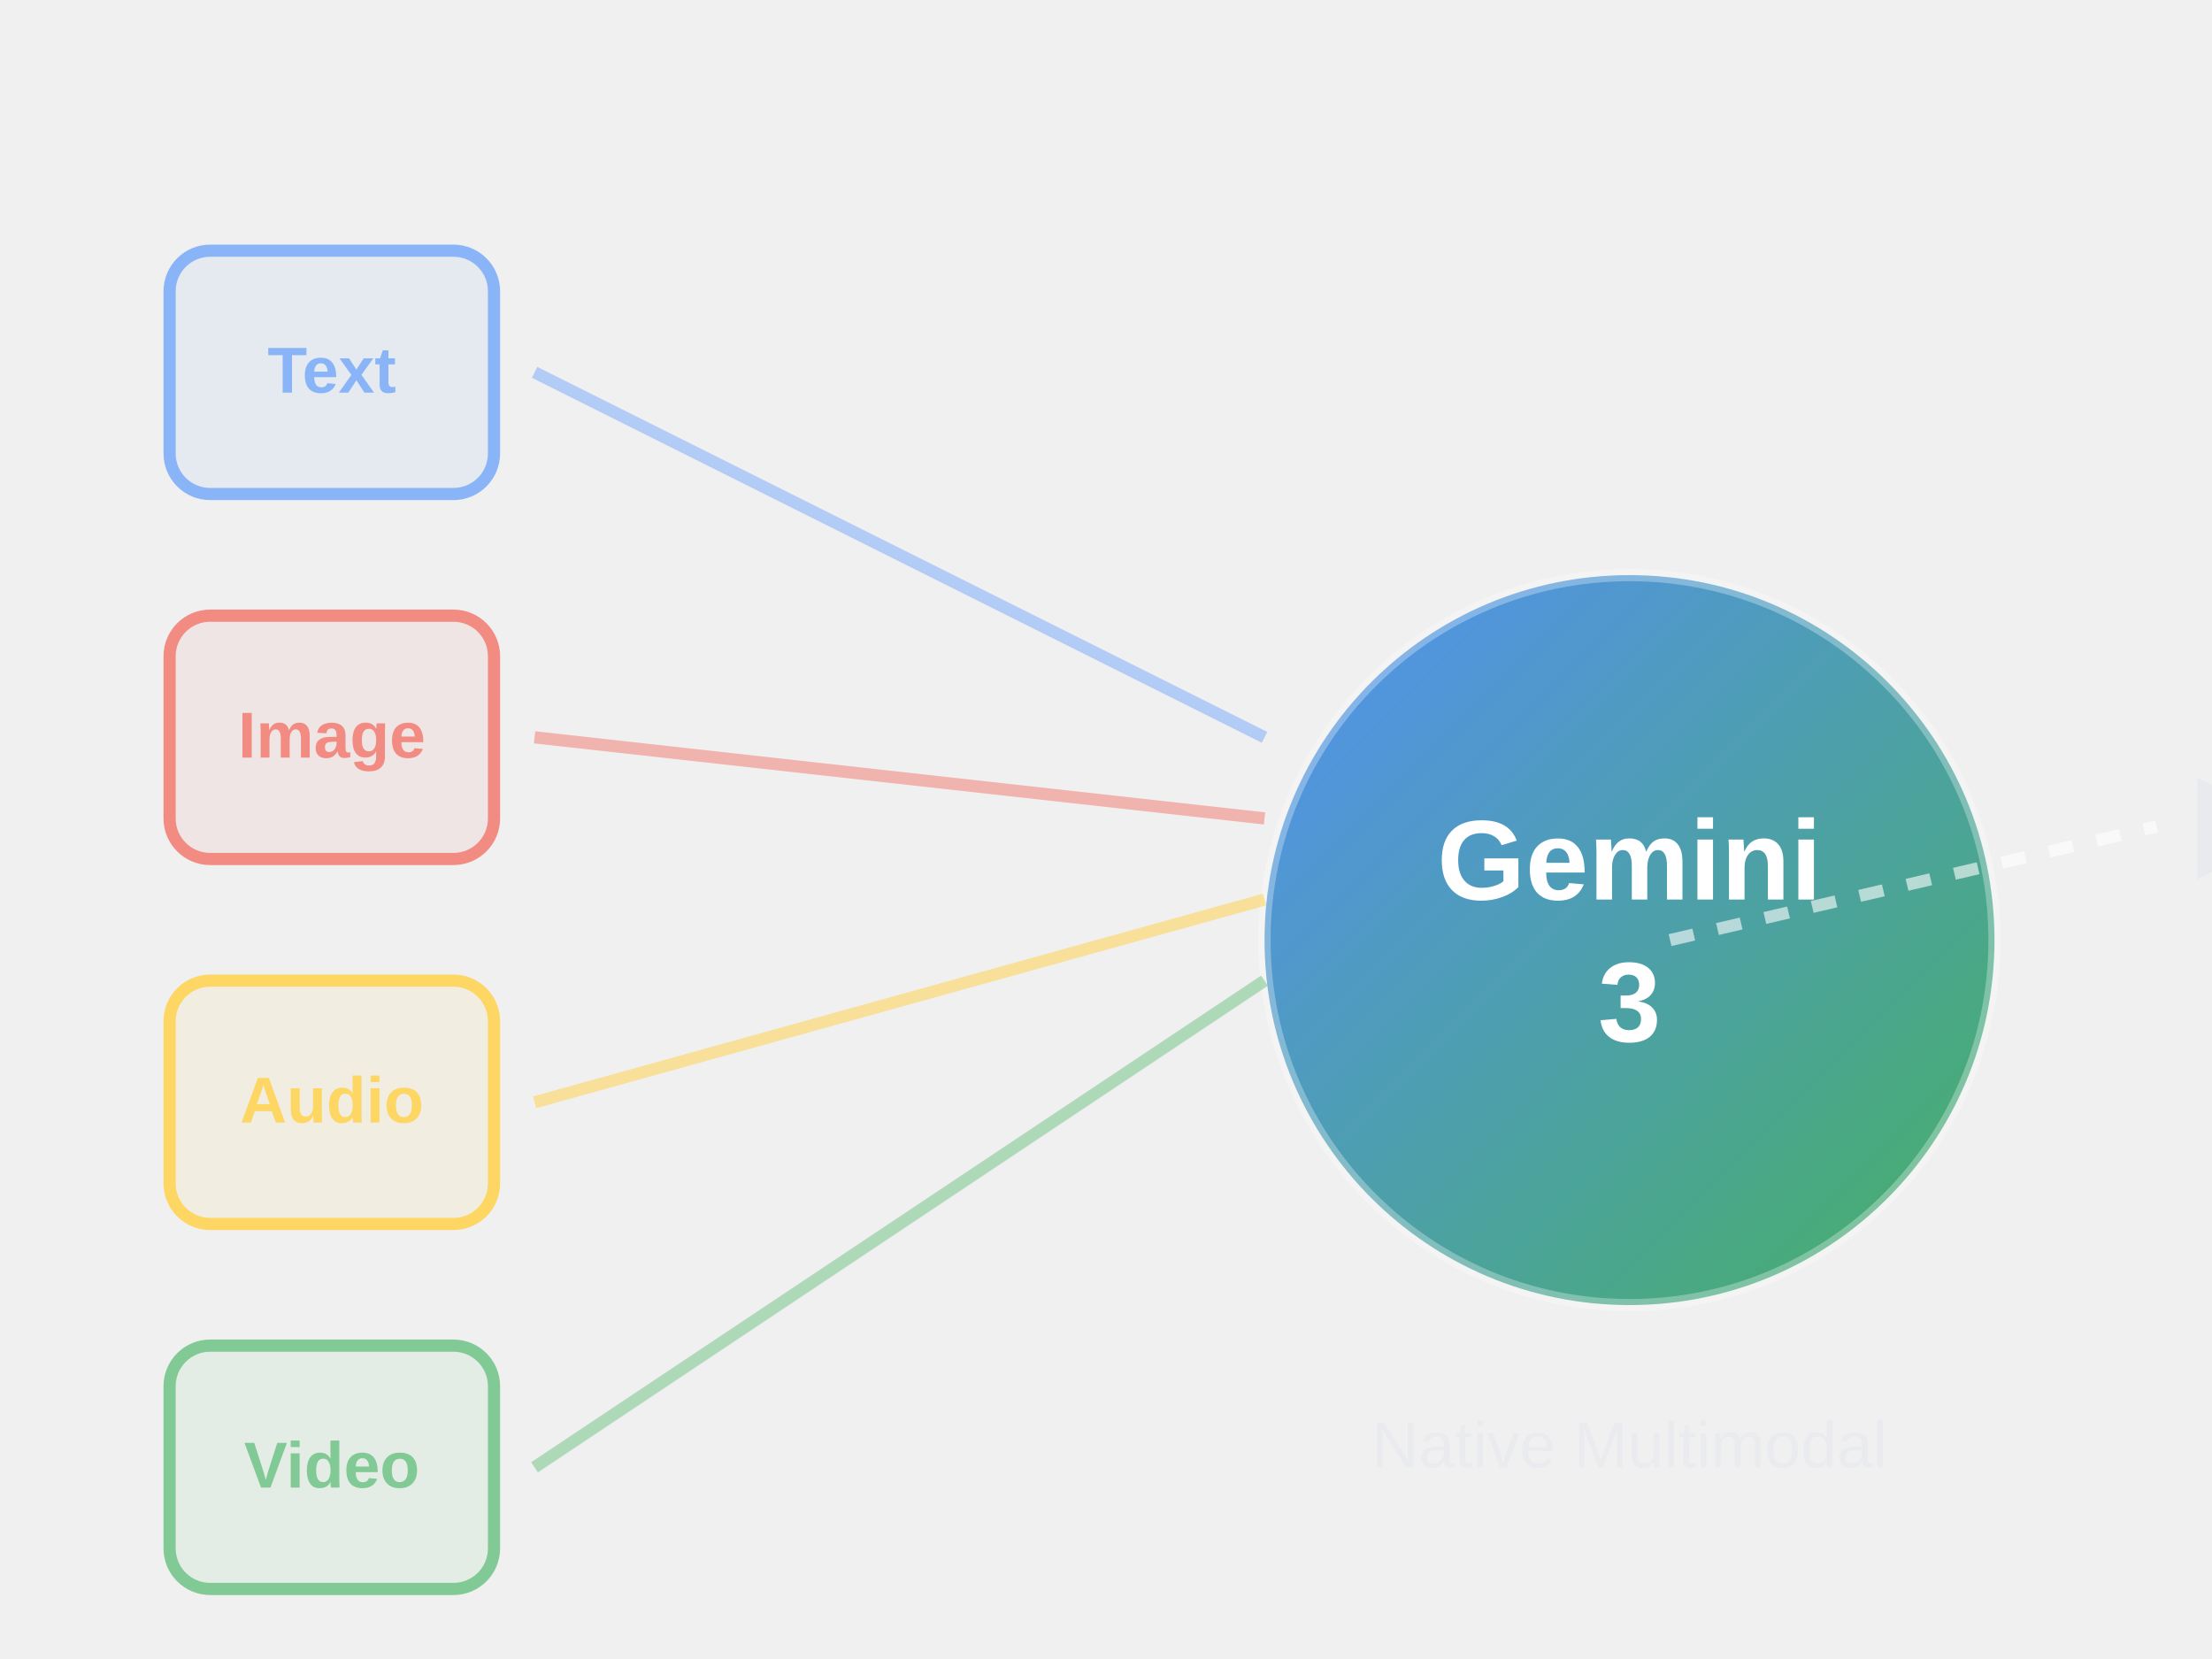
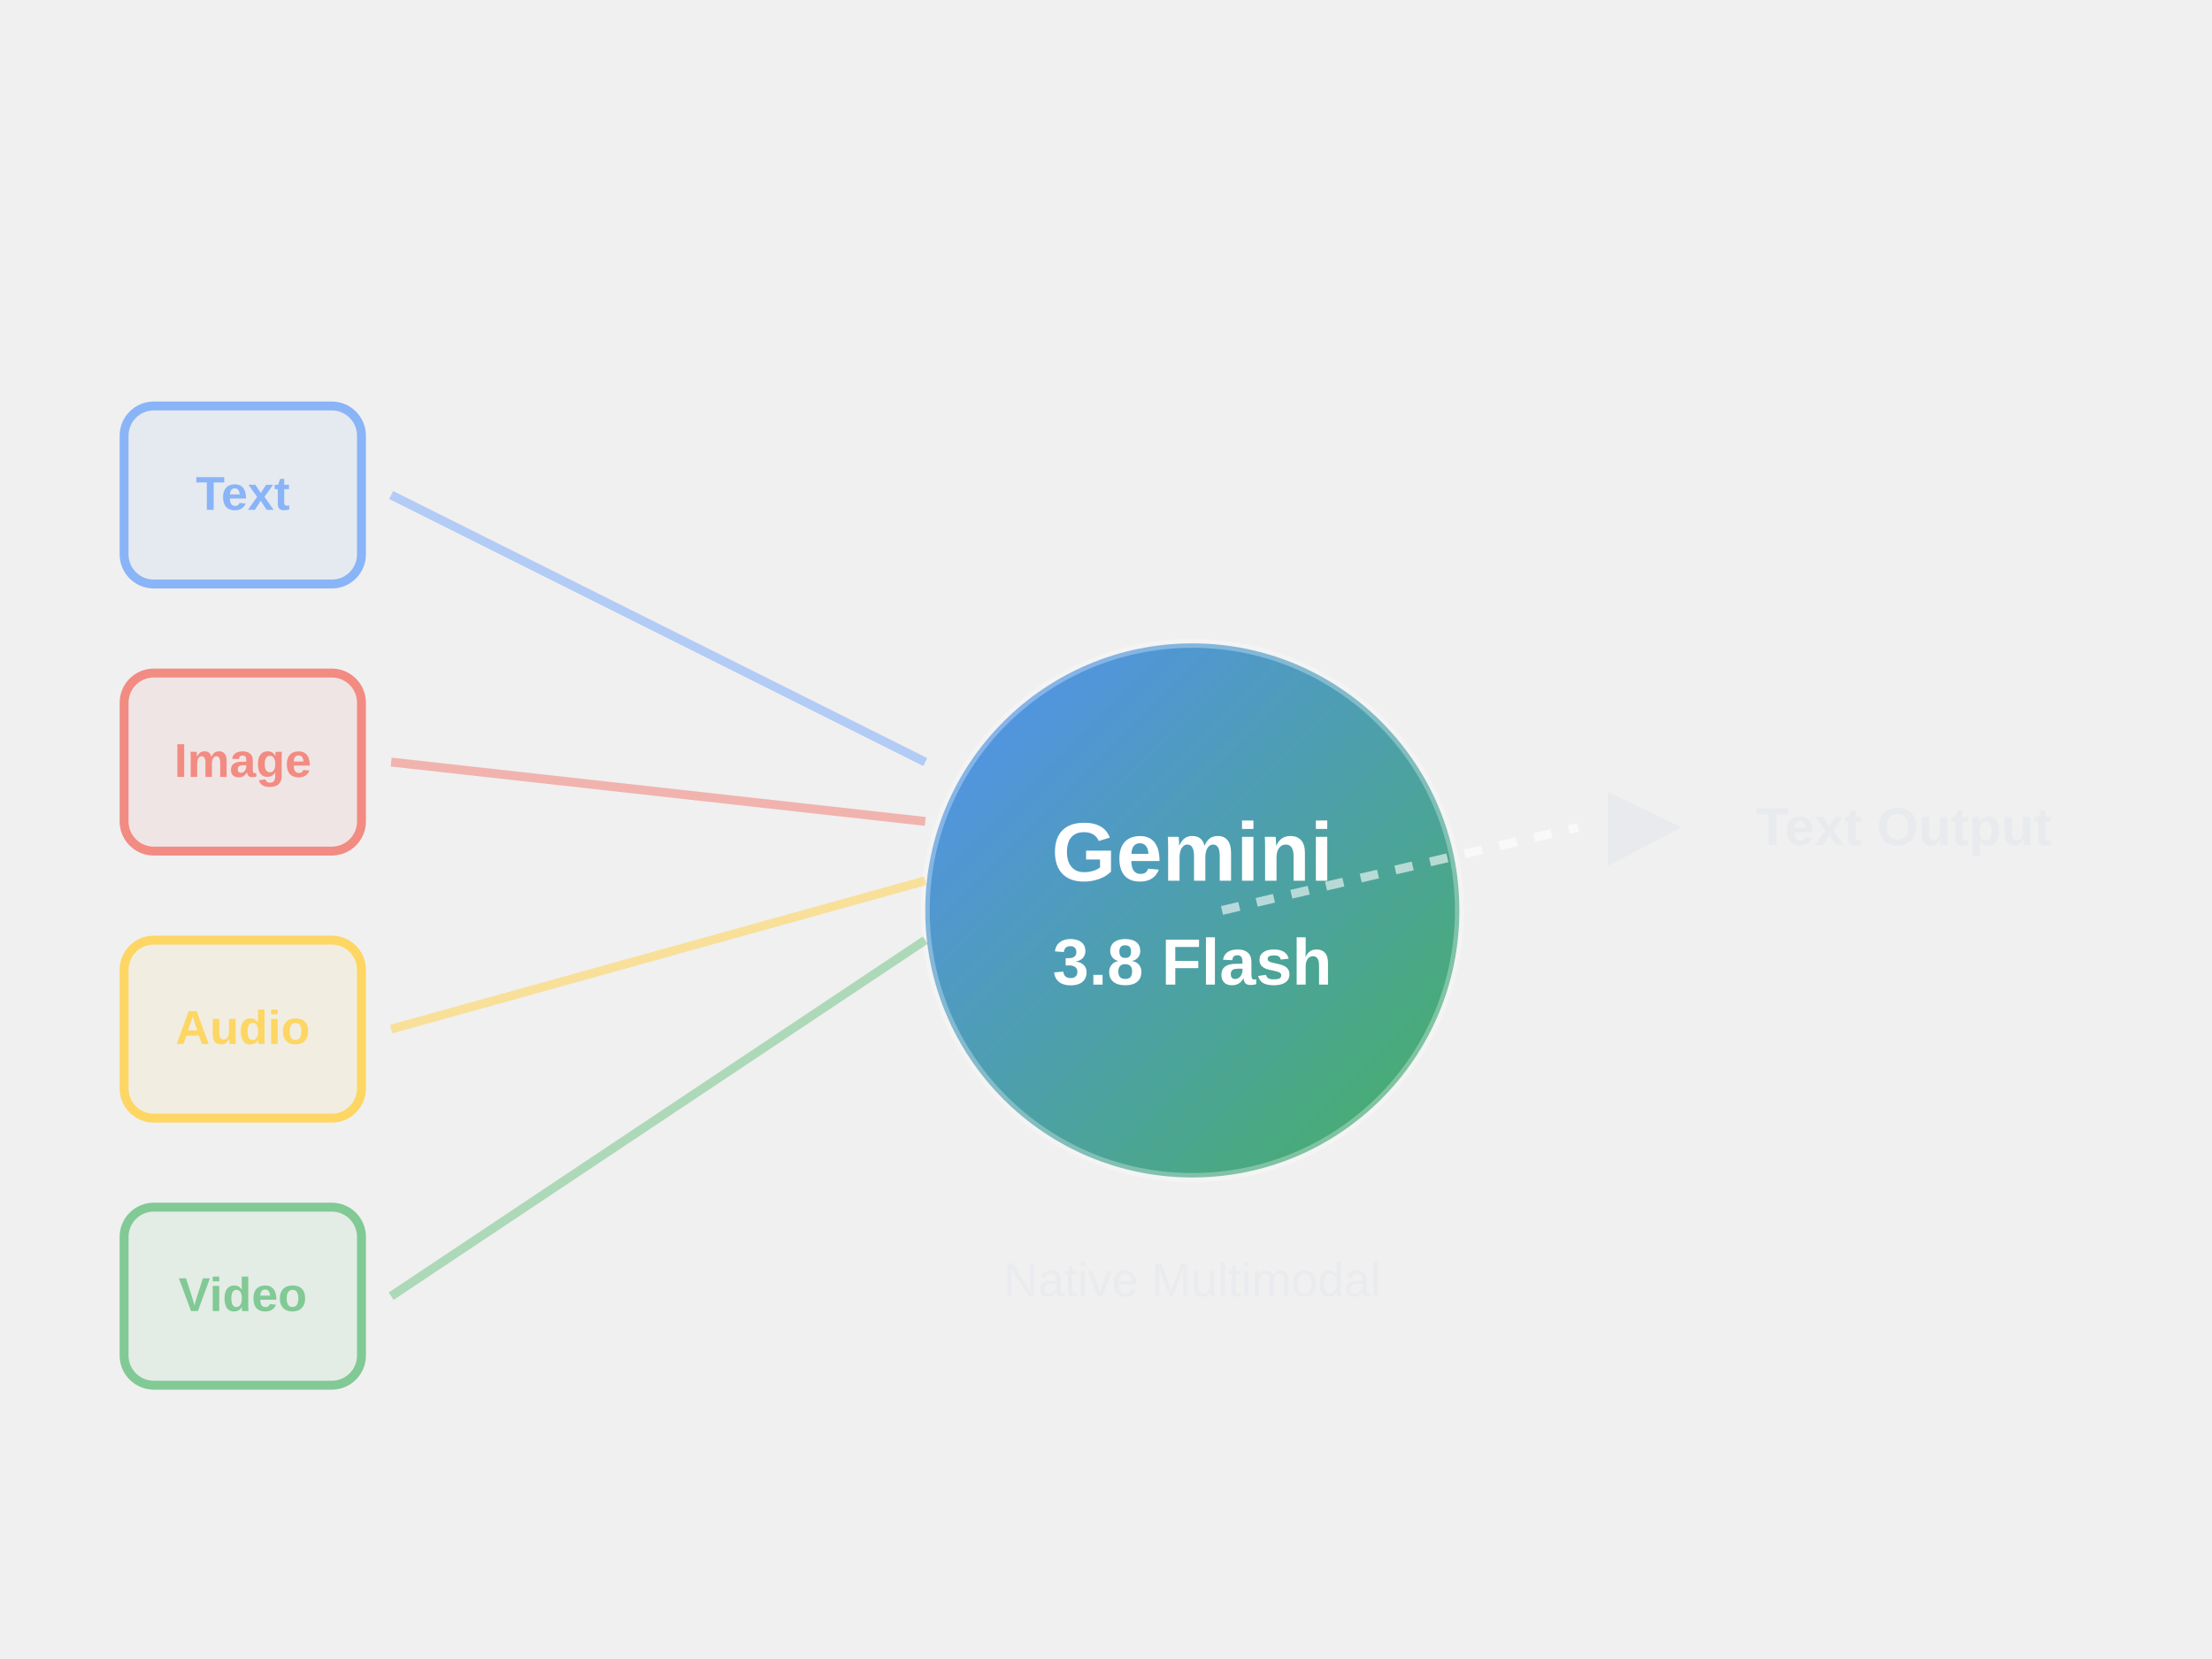
- <svg xmlns="http://www.w3.org/2000/svg" width="800" height="600" viewBox="0 0 600 450">
+ <svg xmlns="http://www.w3.org/2000/svg" width="800" height="600" viewBox="0 0 820 450">
  <defs>
    <filter id="glow" x="-20%" y="-20%" width="140%" height="140%">
      <feGaussianBlur stdDeviation="3" result="blur" />
      <feComposite in="SourceGraphic" in2="blur" operator="over" />
    </filter>
  </defs>
  <rect width="600" height="450" fill="none" />
  <g transform="translate(-20, -20) scale(1.1)">
    <g transform="translate(60, 80)">
      <rect x="0" y="0" width="80" height="60" rx="10" fill="rgba(138, 180, 248, 0.1)" stroke="#8ab4f8" stroke-width="3" />
      <text x="40" y="35" font-family="Arial" font-size="16" font-weight="bold" fill="#8ab4f8" text-anchor="middle">Text</text>
      <rect x="0" y="90" width="80" height="60" rx="10" fill="rgba(242, 139, 130, 0.1)" stroke="#f28b82" stroke-width="3" />
      <text x="40" y="125" font-family="Arial" font-size="16" font-weight="bold" fill="#f28b82" text-anchor="middle">Image</text>
      <rect x="0" y="180" width="80" height="60" rx="10" fill="rgba(253, 214, 99, 0.1)" stroke="#fdd663" stroke-width="3" />
      <text x="40" y="215" font-family="Arial" font-size="16" font-weight="bold" fill="#fdd663" text-anchor="middle">Audio</text>
      <rect x="0" y="270" width="80" height="60" rx="10" fill="rgba(129, 201, 149, 0.1)" stroke="#81c995" stroke-width="3" />
      <text x="40" y="305" font-family="Arial" font-size="16" font-weight="bold" fill="#81c995" text-anchor="middle">Video</text>
    </g>
    <g transform="translate(320, 150)">
      <circle cx="100" cy="100" r="90" fill="url(#grad1)" stroke="white" stroke-width="3" stroke-opacity="0.3">
-         <animate attributeName="r" values="90;95;90" dur="4s" repeatCount="indefinite" />
-       </circle>
+         </circle>
      <text x="100" y="90" font-family="Arial" font-size="28" font-weight="bold" fill="white" text-anchor="middle">Gemini</text>
-       <text x="100" y="125" font-family="Arial" font-size="28" font-weight="bold" fill="white" text-anchor="middle">3</text>
+       <text x="100" y="125" font-family="Arial" font-size="22" font-weight="bold" fill="white" text-anchor="middle">3.8 Flash</text>
      <text x="100" y="230" font-family="Arial" font-size="16" fill="#e8eaed" text-anchor="middle" opacity="0.9">Native Multimodal</text>
    </g>
    <linearGradient id="grad1" x1="0%" y1="0%" x2="100%" y2="100%">
      <stop offset="0%" style="stop-color:#4285f4;stop-opacity:0.9" />
      <stop offset="100%" style="stop-color:#34a853;stop-opacity:0.9" />
    </linearGradient>
    <path d="M 150 110 L 330 200" stroke="#8ab4f8" stroke-width="3" opacity="0.6" />
    <path d="M 150 200 L 330 220" stroke="#f28b82" stroke-width="3" opacity="0.6" />
    <path d="M 150 290 L 330 240" stroke="#fdd663" stroke-width="3" opacity="0.6" />
    <path d="M 150 380 L 330 260" stroke="#81c995" stroke-width="3" opacity="0.6" />
    <g transform="translate(560, 210)">
      <path d="M 0 0 L 25 12 L 0 25 Z" fill="#e8eaed" />
-       <text x="50" y="18" font-family="Arial" font-size="18" font-weight="bold" fill="#e8eaed">Unified Output</text>
+       <text x="50" y="18" font-family="Arial" font-size="18" font-weight="bold" fill="#e8eaed">Text Output</text>
    </g>
    <line x1="430" y1="250" x2="550" y2="222" stroke="white" stroke-width="3" stroke-dasharray="6" opacity="0.6" />
  </g>
</svg>
